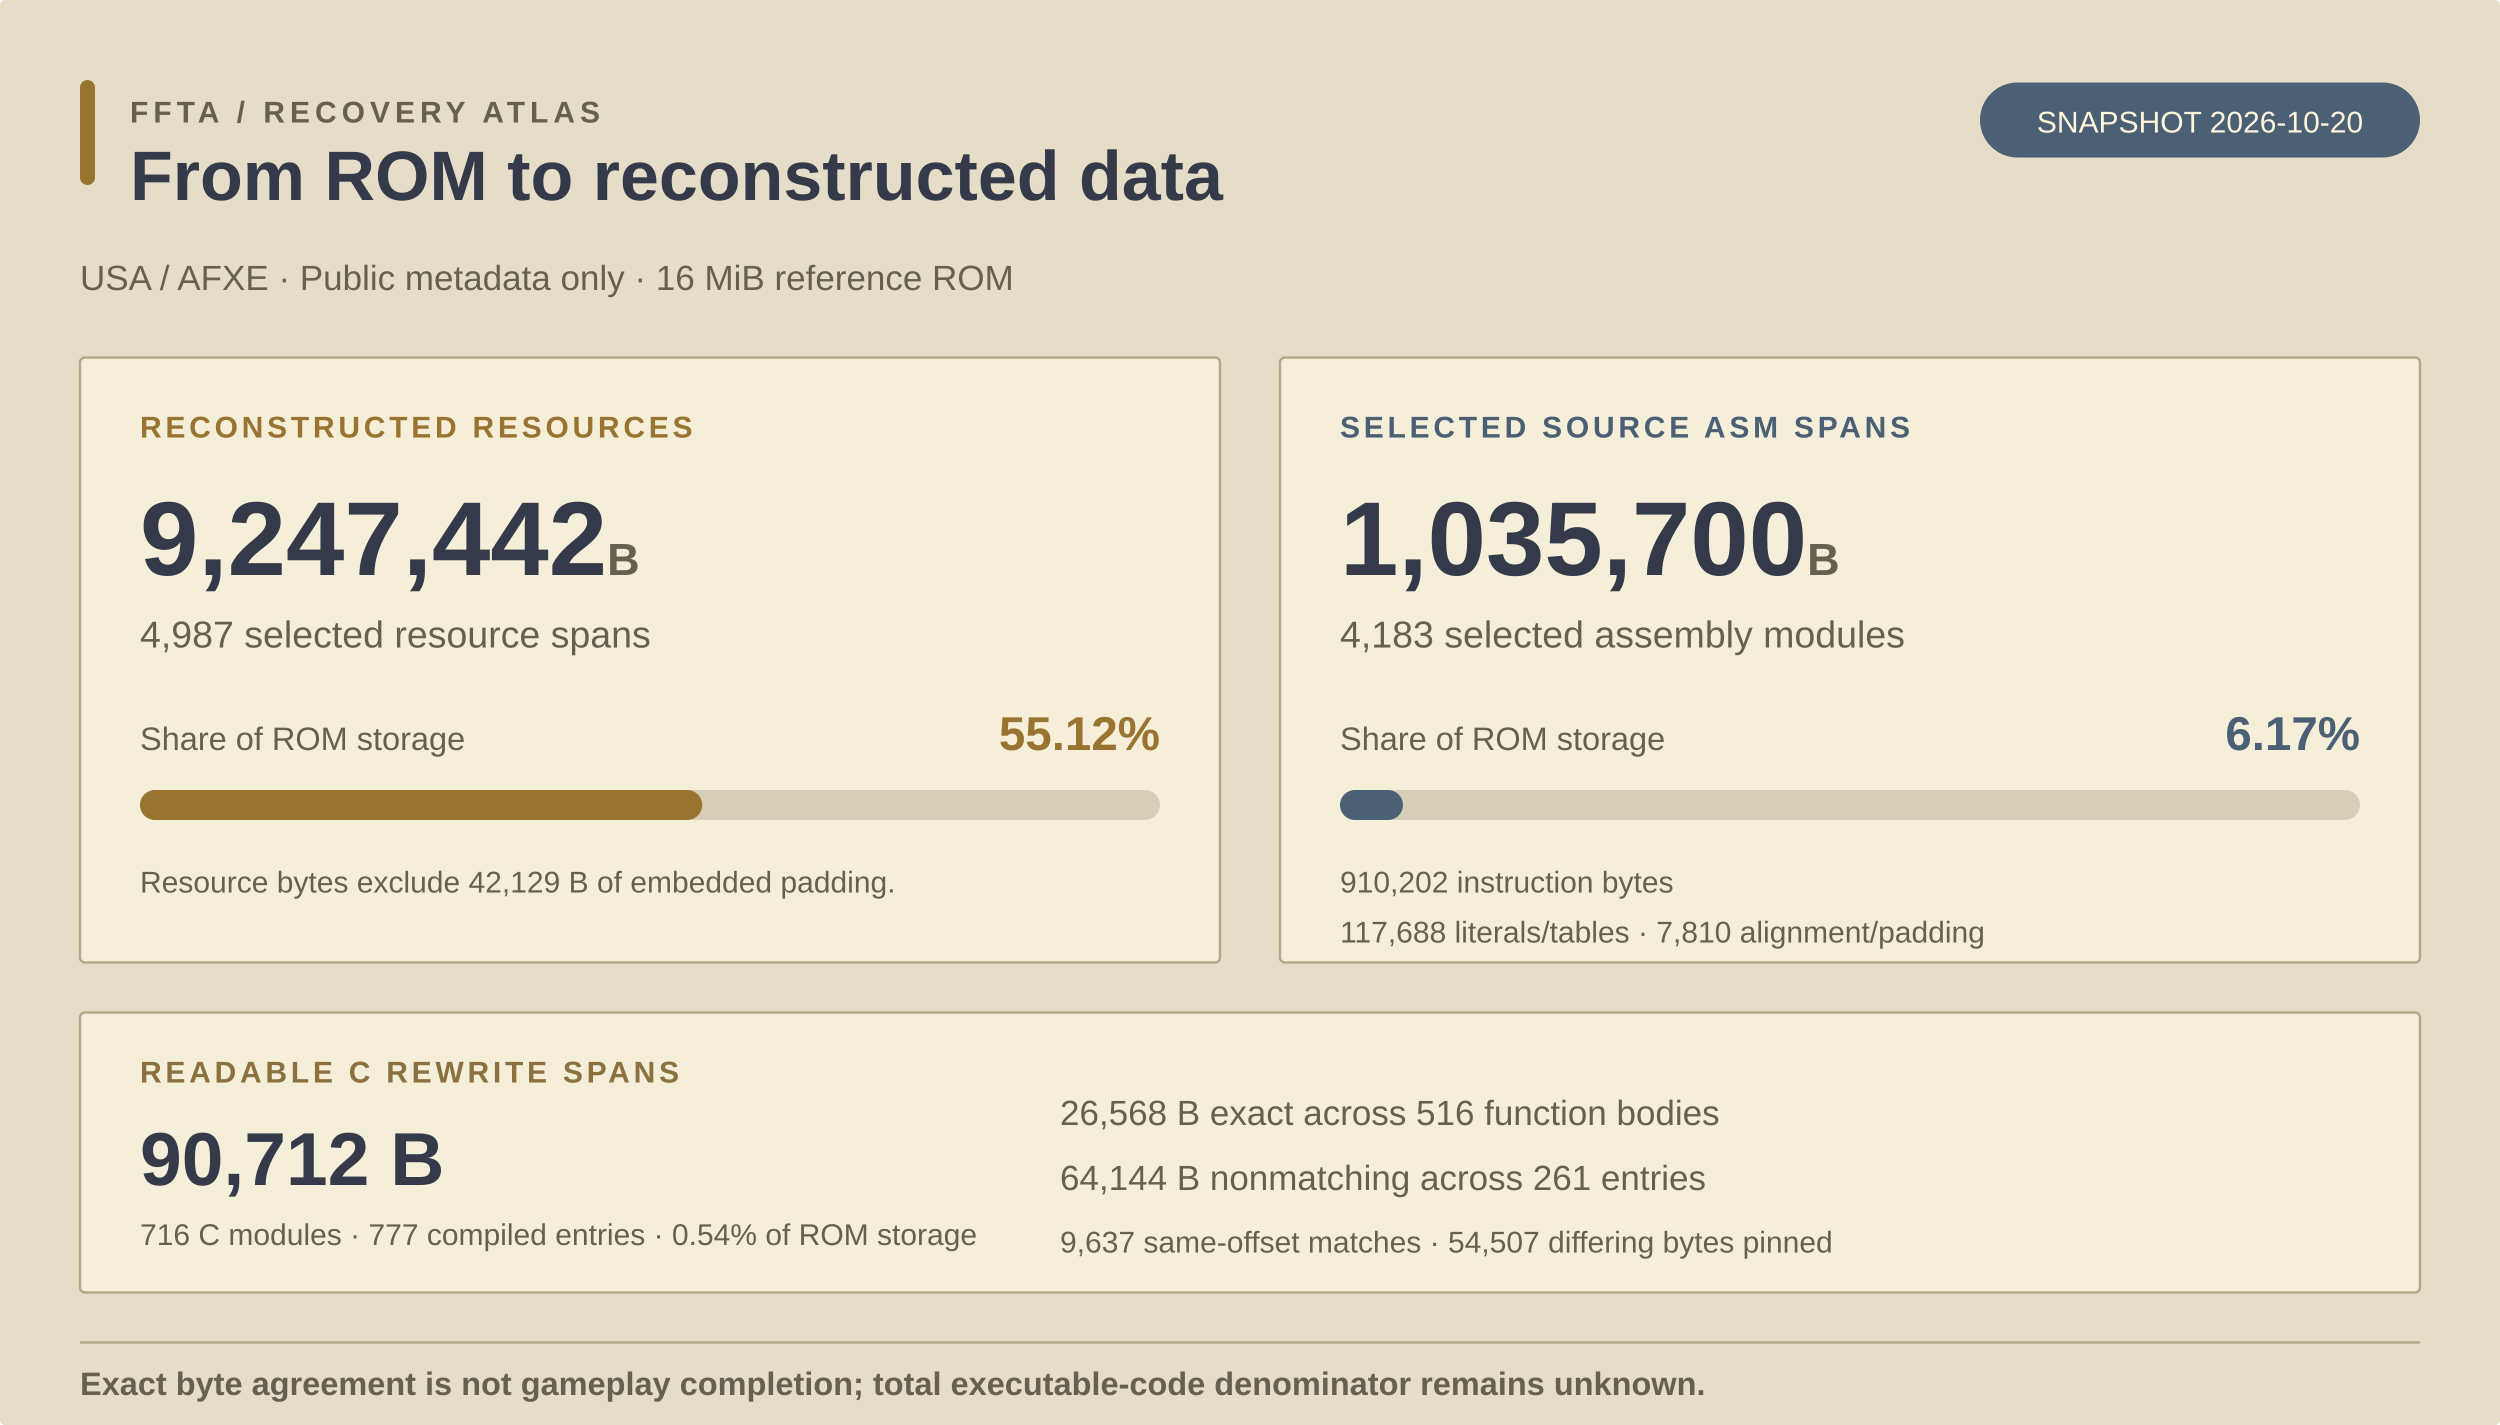
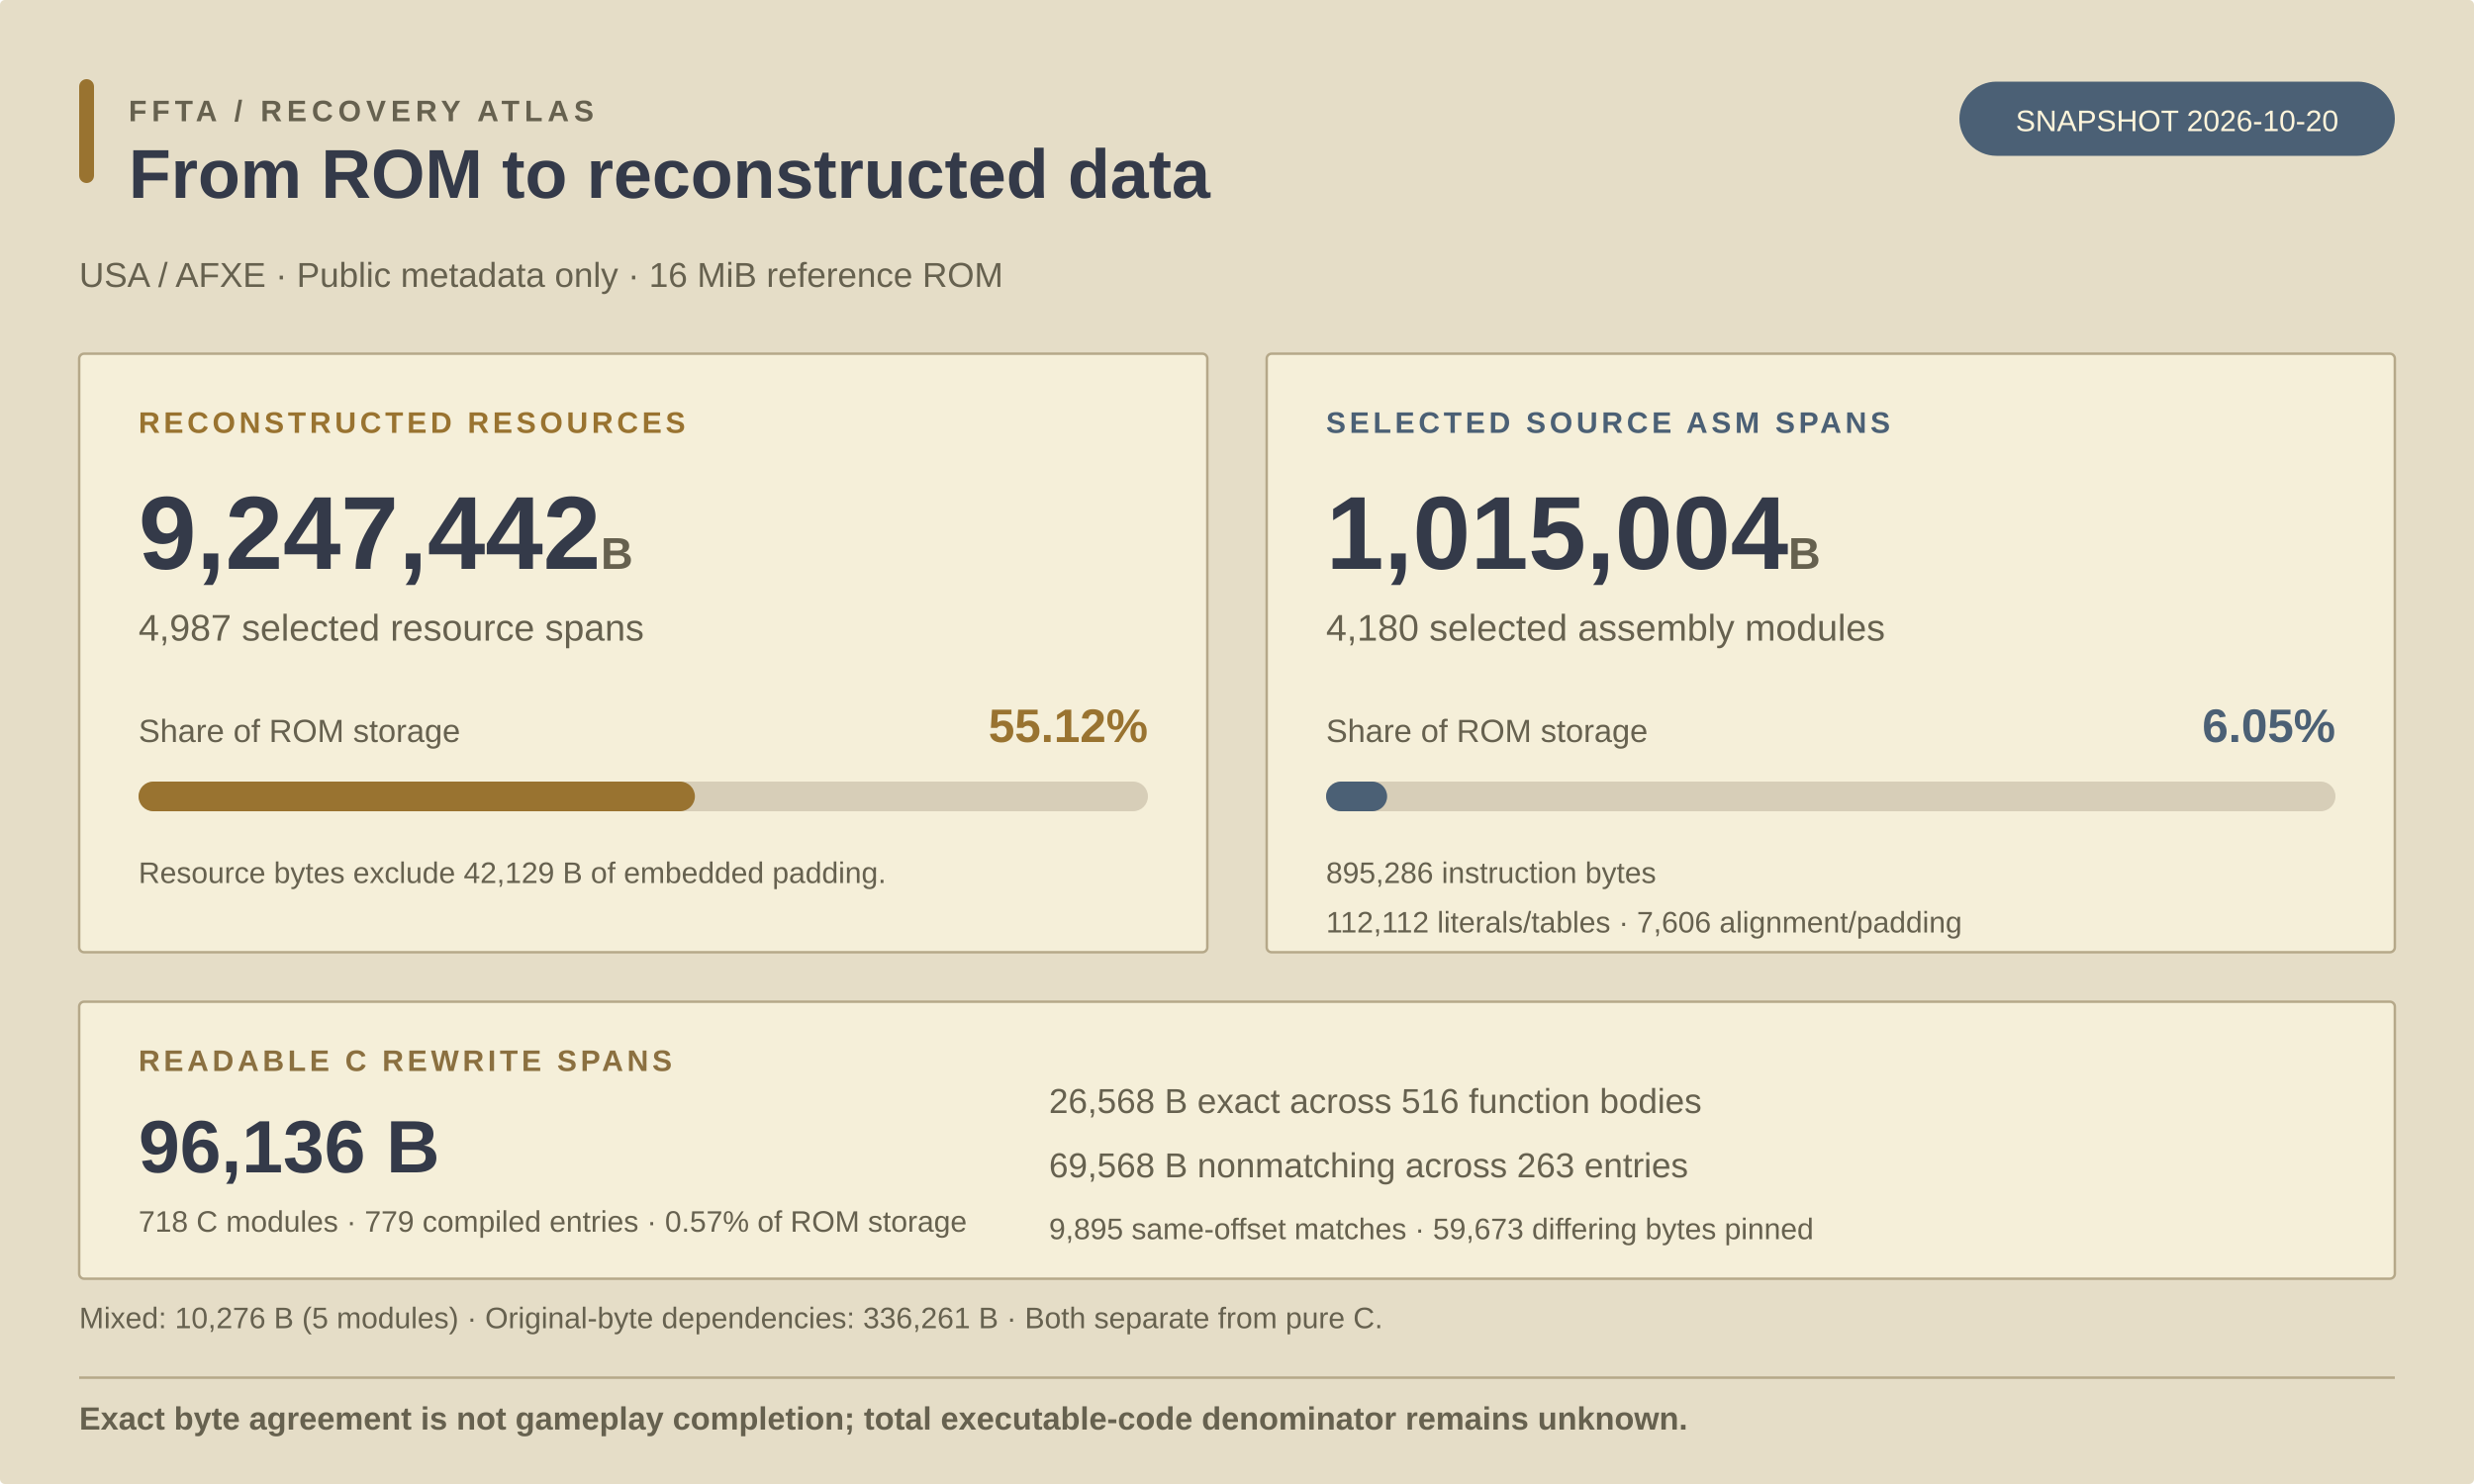
- <svg xmlns="http://www.w3.org/2000/svg" width="1000" height="570" viewBox="0 0 1000 570" role="img" aria-labelledby="title desc">
-   <rect width="1000" height="570" rx="2" fill="#e5ddc7" />
+ <svg xmlns="http://www.w3.org/2000/svg" width="1000" height="600" viewBox="0 0 1000 600" role="img" aria-labelledby="title desc">
+   <rect width="1000" height="600" rx="2" fill="#e5ddc7" />
  <g font-family="Arial, Helvetica, sans-serif">
    <rect x="32" y="32" width="6" height="42" rx="3" fill="#997330" />
    <text x="52" y="49" fill="#66614f" font-size="12" font-weight="700" letter-spacing="2">FFTA / RECOVERY ATLAS</text>
    <text x="52" y="80" fill="#343a49" font-size="28" font-weight="700">From ROM to reconstructed data</text>
    <rect x="792" y="33" width="176" height="30" rx="15" fill="#4b6075" />
    <text x="880" y="53" text-anchor="middle" fill="#fff5db" font-size="12">SNAPSHOT 2026-10-20</text>
    <text x="32" y="116" fill="#66614f" font-size="14">USA / AFXE   ·   Public metadata only   ·   16 MiB reference ROM</text>
    <rect x="32" y="143" width="456" height="242" rx="2" fill="#f5efd9" stroke="#b5a889" />
    <rect x="512" y="143" width="456" height="242" rx="2" fill="#f5efd9" stroke="#b5a889" />
    <text x="56" y="175" fill="#997330" font-size="12" font-weight="700" letter-spacing="1.5">RECONSTRUCTED RESOURCES</text>
    <text x="56" y="230" fill="#343a49" font-size="42" font-weight="700">9,247,442<tspan font-size="18" fill="#66614f"> B</tspan>
    </text>
    <text x="56" y="259" fill="#66614f" font-size="15">4,987 selected resource spans</text>
    <text x="56" y="300" fill="#66614f" font-size="13">Share of ROM storage</text>
    <text x="464" y="300" fill="#997330" font-size="19" font-weight="700" text-anchor="end">55.12%</text>
    <rect x="56" y="316" width="408" height="12" rx="6" fill="#d7ceb8" />
    <rect x="56" y="316" width="224.886" height="12" rx="6" fill="#997330" />
    <text x="56" y="357" fill="#66614f" font-size="12">Resource bytes exclude 42,129 B of embedded padding.</text>
    <text x="536" y="175" fill="#4b6075" font-size="12" font-weight="700" letter-spacing="1.5">SELECTED SOURCE ASM SPANS</text>
-     <text x="536" y="230" fill="#343a49" font-size="42" font-weight="700">1,035,700<tspan font-size="18" fill="#66614f"> B</tspan>
+     <text x="536" y="230" fill="#343a49" font-size="42" font-weight="700">1,015,004<tspan font-size="18" fill="#66614f"> B</tspan>
    </text>
-     <text x="536" y="259" fill="#66614f" font-size="15">4,183 selected assembly modules</text>
+     <text x="536" y="259" fill="#66614f" font-size="15">4,180 selected assembly modules</text>
    <text x="536" y="300" fill="#66614f" font-size="13">Share of ROM storage</text>
-     <text x="944" y="300" fill="#4b6075" font-size="19" font-weight="700" text-anchor="end">6.17%</text>
+     <text x="944" y="300" fill="#4b6075" font-size="19" font-weight="700" text-anchor="end">6.05%</text>
    <rect x="536" y="316" width="408" height="12" rx="6" fill="#d7ceb8" />
-     <rect x="536" y="316" width="25.187" height="12" rx="6" fill="#4b6075" />
-     <text x="536" y="357" fill="#66614f" font-size="12">910,202 instruction bytes</text>
-     <text x="536" y="377" fill="#66614f" font-size="12">117,688 literals/tables · 7,810 alignment/padding</text>
+     <rect x="536" y="316" width="24.684" height="12" rx="6" fill="#4b6075" />
+     <text x="536" y="357" fill="#66614f" font-size="12">895,286 instruction bytes</text>
+     <text x="536" y="377" fill="#66614f" font-size="12">112,112 literals/tables · 7,606 alignment/padding</text>
    <rect x="32" y="405" width="936" height="112" rx="2" fill="#f5efd9" stroke="#b5a889" />
    <text x="56" y="433" fill="#8b7040" font-size="12" font-weight="700" letter-spacing="1.5">READABLE C REWRITE SPANS</text>
-     <text x="56" y="474" fill="#343a49" font-size="30" font-weight="700">90,712 B</text>
-     <text x="56" y="498" fill="#66614f" font-size="12">716 C modules · 777 compiled entries · 0.54% of ROM storage</text>
+     <text x="56" y="474" fill="#343a49" font-size="30" font-weight="700">96,136 B</text>
+     <text x="56" y="498" fill="#66614f" font-size="12">718 C modules · 779 compiled entries · 0.57% of ROM storage</text>
    <text x="424" y="450" fill="#66614f" font-size="14">26,568 B exact across 516 function bodies</text>
-     <text x="424" y="476" fill="#66614f" font-size="14">64,144 B nonmatching across 261 entries</text>
-     <text x="424" y="501" fill="#66614f" font-size="12">9,637 same-offset matches · 54,507 differing bytes pinned</text>
-     <line x1="32" y1="537" x2="968" y2="537" stroke="#b5a889" />
-     <text x="32" y="558" fill="#66614f" font-size="13" font-weight="700">Exact byte agreement is not gameplay completion; total executable-code denominator remains unknown.</text>
+     <text x="424" y="476" fill="#66614f" font-size="14">69,568 B nonmatching across 263 entries</text>
+     <text x="424" y="501" fill="#66614f" font-size="12">9,895 same-offset matches · 59,673 differing bytes pinned</text>
+     <text x="32" y="537" fill="#66614f" font-size="12">Mixed: 10,276 B (5 modules) · Original-byte dependencies: 336,261 B · Both separate from pure C.</text>
+     <line x1="32" y1="557" x2="968" y2="557" stroke="#b5a889" />
+     <text x="32" y="578" fill="#66614f" font-size="13" font-weight="700">Exact byte agreement is not gameplay completion; total executable-code denominator remains unknown.</text>
  </g>
</svg>
